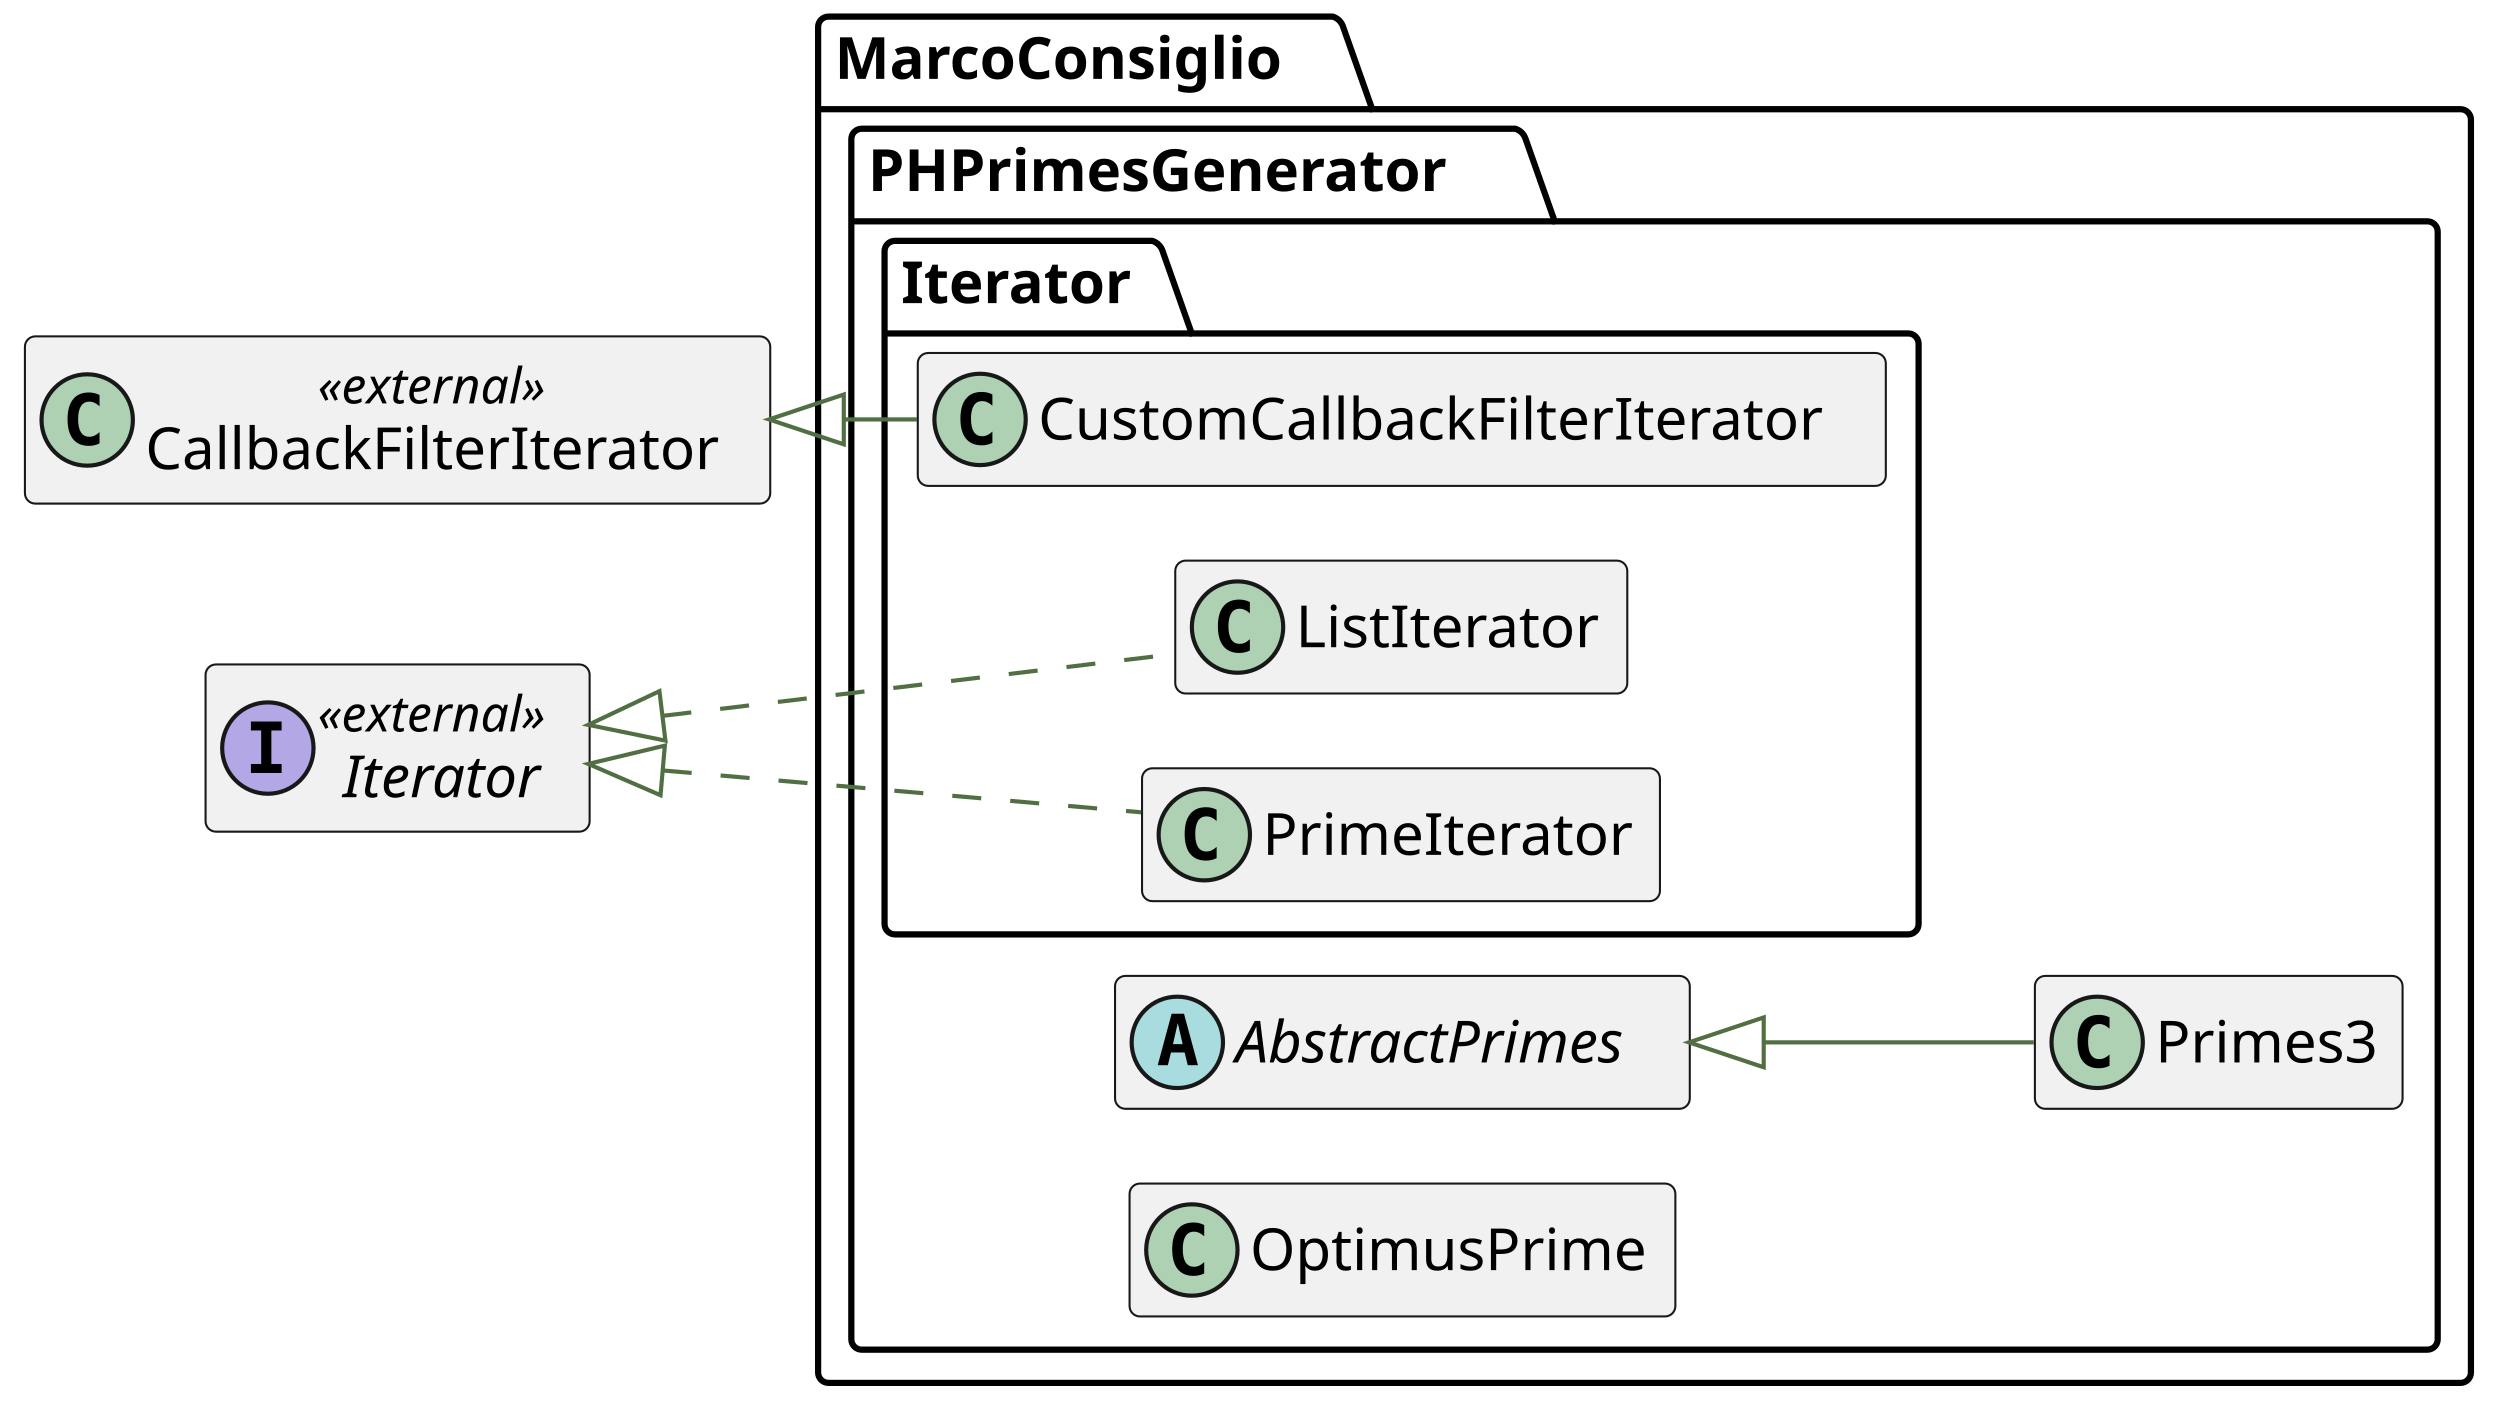
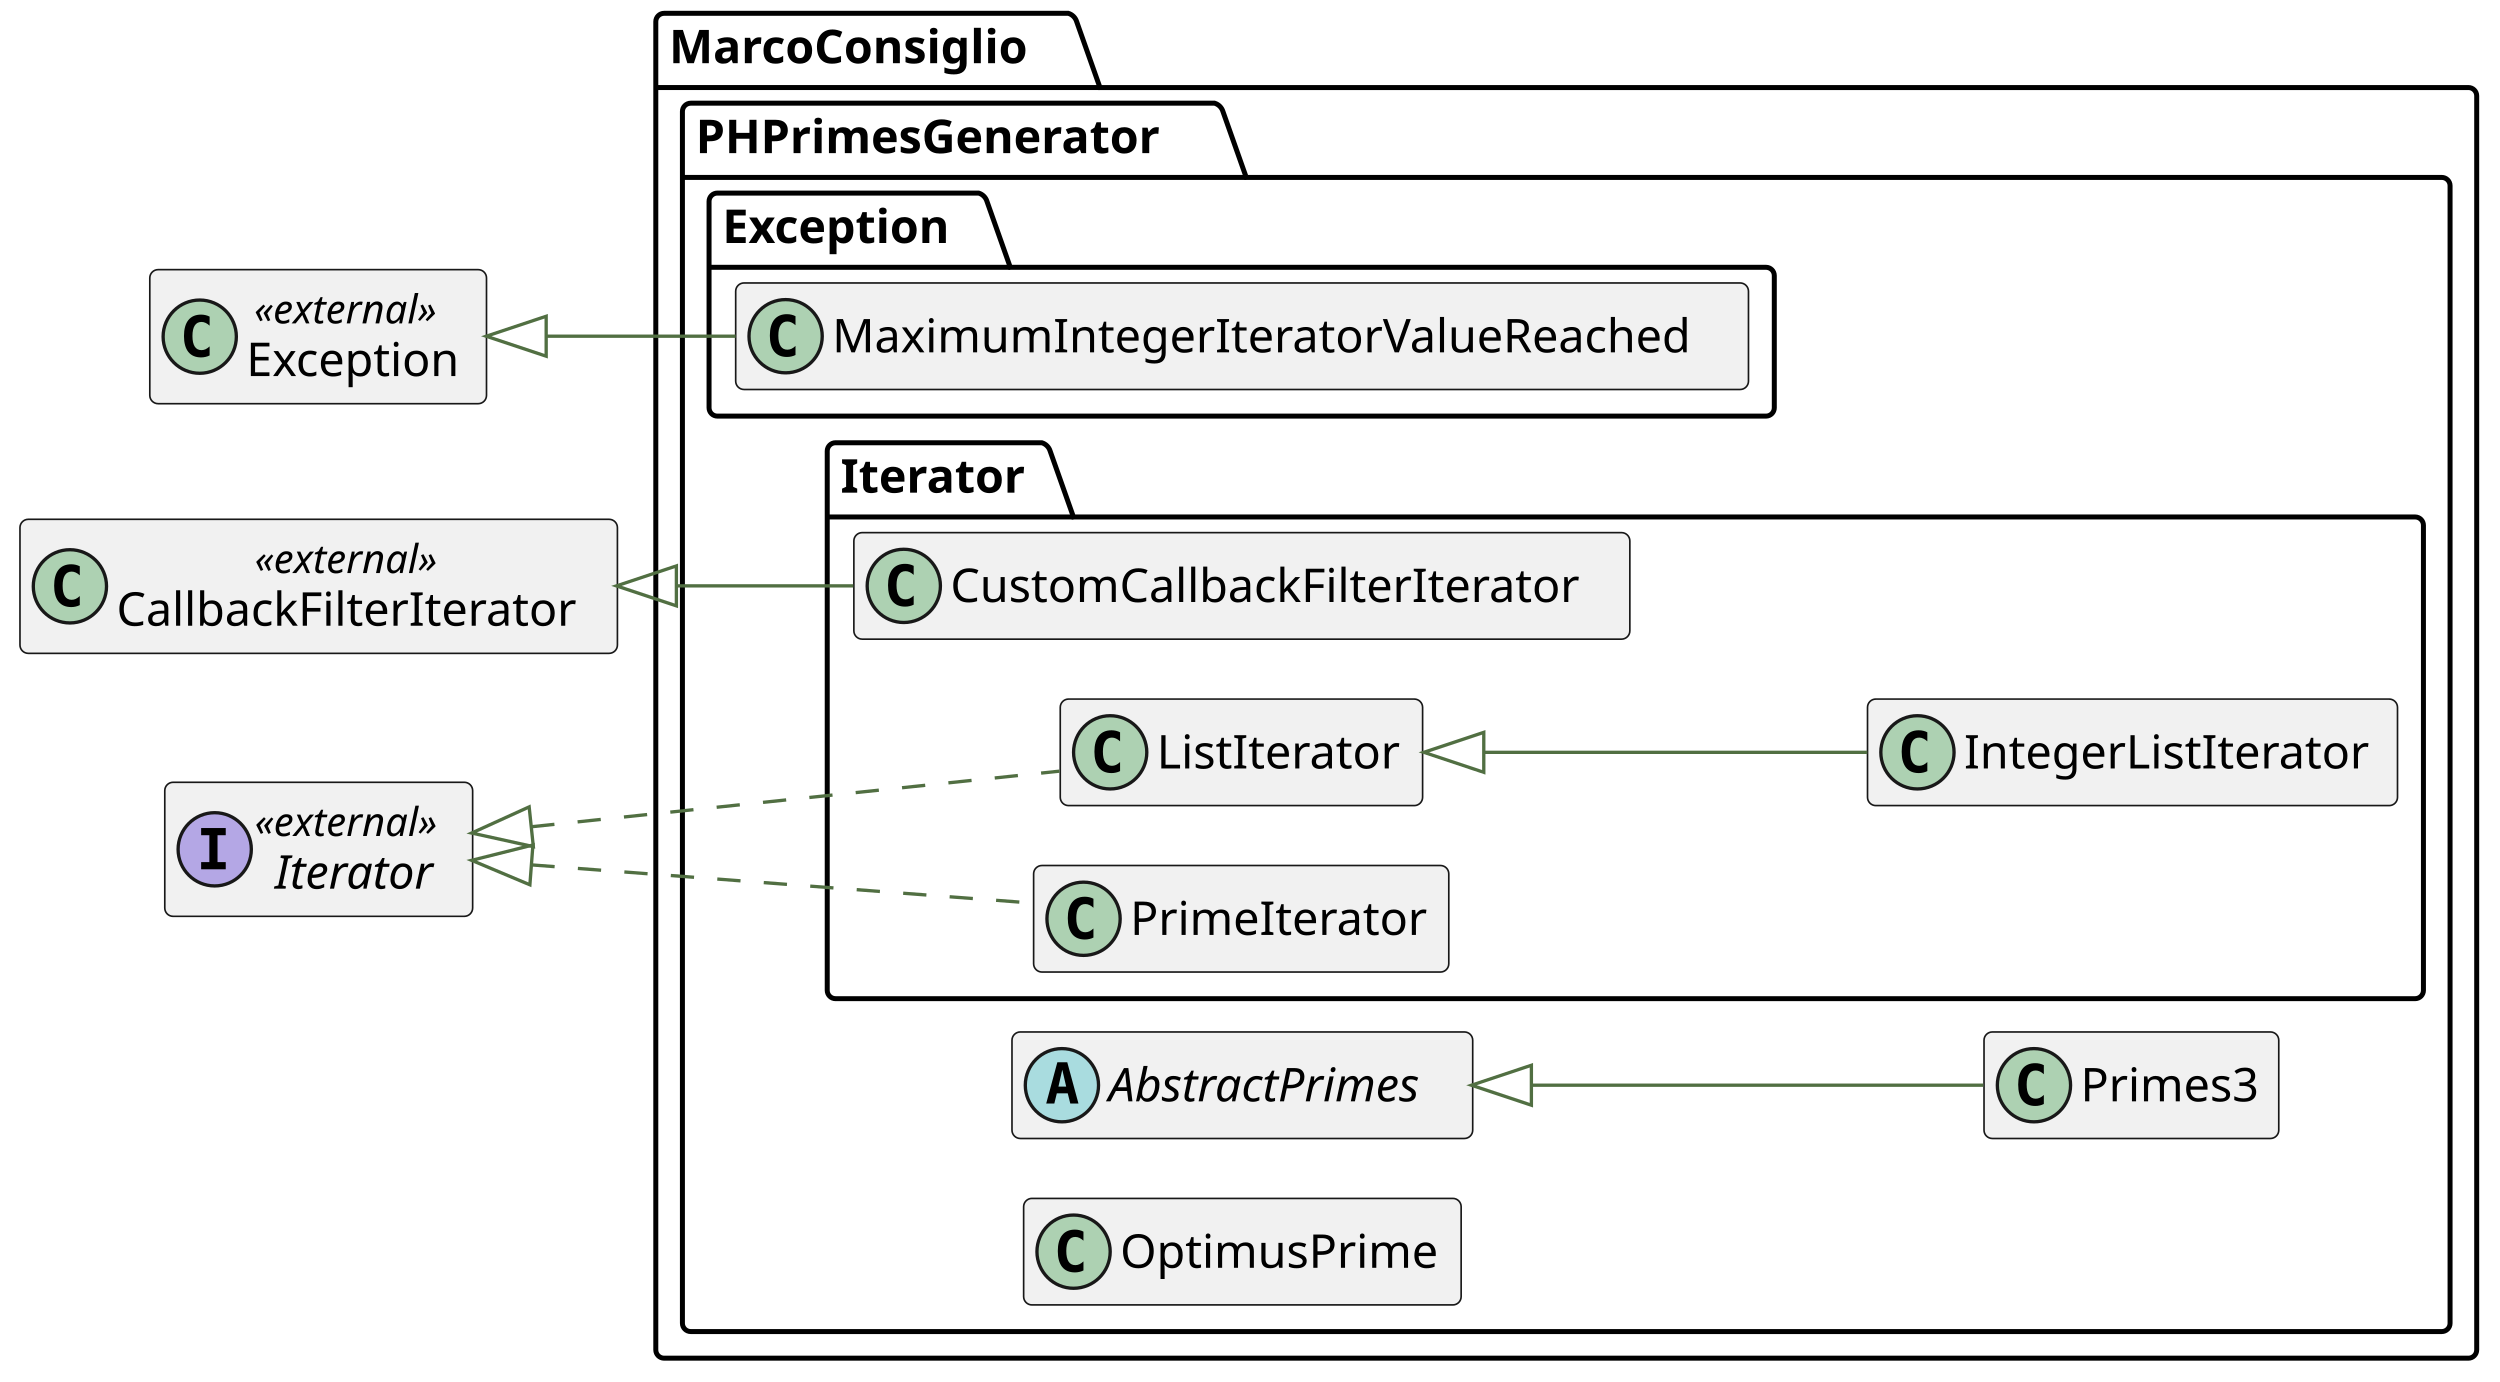
- <svg xmlns="http://www.w3.org/2000/svg" contentStyleType="text/css" data-diagram-type="CLASS" height="340px" preserveAspectRatio="none" style="width:602px;height:340px;background:#FFFFFF;" version="1.1" viewBox="0 0 602 340" width="602px" zoomAndPan="magnify">
+ <svg xmlns="http://www.w3.org/2000/svg" contentStyleType="text/css" data-diagram-type="CLASS" height="415px" preserveAspectRatio="none" style="width:751px;height:415px;background:#FFFFFF;" version="1.1" viewBox="0 0 751 415" width="751px" zoomAndPan="magnify">
  <defs />
  <g>
    <g class="cluster" data-entity="MarcoConsiglio" data-source-line="15" data-uid="ent0004" id="cluster_MarcoConsiglio">
-       <path d="M199.5,4 L320.929,4 A3.75,3.75 0 0 1 323.429,6.5 L330.429,26.297 L592.5,26.297 A2.5,2.5 0 0 1 595,28.797 L595,330.5 A2.5,2.5 0 0 1 592.5,333 L199.5,333 A2.5,2.5 0 0 1 197,330.5 L197,6.5 A2.5,2.5 0 0 1 199.5,4" fill="none" style="stroke:#000000;stroke-width:1.5;" />
+       <path d="M199.5,4 L320.929,4 A3.75,3.75 0 0 1 323.429,6.5 L330.429,26.297 L741.5,26.297 A2.5,2.5 0 0 1 744,28.797 L744,405.5 A2.5,2.5 0 0 1 741.5,408 L199.5,408 A2.5,2.5 0 0 1 197,405.5 L197,6.5 A2.5,2.5 0 0 1 199.5,4" fill="none" style="stroke:#000000;stroke-width:1.5;" />
      <line style="stroke:#000000;stroke-width:1.5;" x1="197" x2="330.429" y1="26.297" y2="26.297" />
      <text fill="#000000" font-family="sans-serif" font-size="14" font-weight="bold" lengthAdjust="spacing" textLength="120.429" x="201" y="18.995">MarcoConsiglio</text>
    </g>
    <g class="cluster" data-entity="PHPrimesGenerator" data-source-line="14" data-uid="ent0002" id="cluster_PHPrimesGenerator">
-       <path d="M207.5,31 L364.872,31 A3.75,3.75 0 0 1 367.372,33.5 L374.372,53.297 L584.5,53.297 A2.5,2.5 0 0 1 587,55.797 L587,322.5 A2.5,2.5 0 0 1 584.5,325 L207.5,325 A2.5,2.5 0 0 1 205,322.5 L205,33.5 A2.5,2.5 0 0 1 207.5,31" fill="none" style="stroke:#000000;stroke-width:1.5;" />
+       <path d="M207.5,31 L364.872,31 A3.75,3.75 0 0 1 367.372,33.5 L374.372,53.297 L733.5,53.297 A2.5,2.5 0 0 1 736,55.797 L736,397.5 A2.5,2.5 0 0 1 733.5,400 L207.5,400 A2.5,2.5 0 0 1 205,397.5 L205,33.5 A2.5,2.5 0 0 1 207.5,31" fill="none" style="stroke:#000000;stroke-width:1.5;" />
      <line style="stroke:#000000;stroke-width:1.5;" x1="205" x2="374.372" y1="53.297" y2="53.297" />
      <text fill="#000000" font-family="sans-serif" font-size="14" font-weight="bold" lengthAdjust="spacing" textLength="156.372" x="209" y="45.995">PHPrimesGenerator</text>
    </g>
-     <g class="cluster" data-entity="Iterator" data-source-line="28" data-uid="ent0009" id="cluster_Iterator">
-       <path d="M215.5,58 L277.463,58 A3.75,3.75 0 0 1 279.963,60.5 L286.963,80.297 L459.5,80.297 A2.5,2.5 0 0 1 462,82.797 L462,222.5 A2.5,2.5 0 0 1 459.5,225 L215.5,225 A2.5,2.5 0 0 1 213,222.5 L213,60.5 A2.5,2.5 0 0 1 215.5,58" fill="none" style="stroke:#000000;stroke-width:1.5;" />
-       <line style="stroke:#000000;stroke-width:1.5;" x1="213" x2="286.963" y1="80.297" y2="80.297" />
-       <text fill="#000000" font-family="sans-serif" font-size="14" font-weight="bold" lengthAdjust="spacing" textLength="60.963" x="217" y="72.995">Iterator</text>
+     <g class="cluster" data-entity="Exception" data-source-line="28" data-uid="ent0009" id="cluster_Exception">
+       <path d="M215.5,58 L293.985,58 A3.75,3.75 0 0 1 296.485,60.5 L303.485,80.297 L530.5,80.297 A2.5,2.5 0 0 1 533,82.797 L533,122.5 A2.5,2.5 0 0 1 530.5,125 L215.5,125 A2.5,2.5 0 0 1 213,122.5 L213,60.5 A2.5,2.5 0 0 1 215.5,58" fill="none" style="stroke:#000000;stroke-width:1.5;" />
+       <line style="stroke:#000000;stroke-width:1.5;" x1="213" x2="303.485" y1="80.297" y2="80.297" />
+       <text fill="#000000" font-family="sans-serif" font-size="14" font-weight="bold" lengthAdjust="spacing" textLength="77.485" x="217" y="72.995">Exception</text>
    </g>
-     <g class="entity" data-entity="CallbackFilterIterator__class" data-source-line="26" data-uid="ent0008" id="entity_CallbackFilterIterator__class">
-       <rect fill="#F1F1F1" height="40.266" rx="2.5" ry="2.5" style="stroke:#181818;stroke-width:0.5;" width="179.472" x="6" y="81" />
-       <ellipse cx="21" cy="101.133" fill="#ADD1B2" rx="11" ry="11" style="stroke:#181818;stroke-width:1;" />
-       <path d="M23.969,106.773 Q23.391,107.07 22.75,107.211 Q22.109,107.367 21.406,107.367 Q18.906,107.367 17.578,105.727 Q16.266,104.07 16.266,100.945 Q16.266,97.82 17.578,96.164 Q18.906,94.508 21.406,94.508 Q22.109,94.508 22.75,94.664 Q23.406,94.82 23.969,95.117 L23.969,97.836 Q23.344,97.258 22.75,96.992 Q22.156,96.711 21.531,96.711 Q20.188,96.711 19.5,97.789 Q18.812,98.852 18.812,100.945 Q18.812,103.039 19.5,104.117 Q20.188,105.18 21.531,105.18 Q22.156,105.18 22.75,104.914 Q23.344,104.633 23.969,104.055 L23.969,106.773 Z " fill="#000000" />
-       <text fill="#000000" font-family="sans-serif" font-size="12" font-style="italic" lengthAdjust="spacing" textLength="64.482" x="76.495" y="97.139">«external»</text>
-       <text fill="#000000" font-family="sans-serif" font-size="14" lengthAdjust="spacing" textLength="147.472" x="35" y="112.964">CallbackFilterIterator</text>
+     <g class="cluster" data-entity="Iterator" data-source-line="34" data-uid="ent0013" id="cluster_Iterator">
+       <path d="M251,133 L312.963,133 A3.75,3.75 0 0 1 315.463,135.5 L322.463,155.297 L725.5,155.297 A2.5,2.5 0 0 1 728,157.797 L728,297.5 A2.5,2.5 0 0 1 725.5,300 L251,300 A2.5,2.5 0 0 1 248.5,297.5 L248.5,135.5 A2.5,2.5 0 0 1 251,133" fill="none" style="stroke:#000000;stroke-width:1.5;" />
+       <line style="stroke:#000000;stroke-width:1.5;" x1="248.5" x2="322.463" y1="155.297" y2="155.297" />
+       <text fill="#000000" font-family="sans-serif" font-size="14" font-weight="bold" lengthAdjust="spacing" textLength="60.963" x="252.5" y="147.995">Iterator</text>
    </g>
-     <g class="entity" data-entity="Iterator__class" data-source-line="32" data-uid="ent0012" id="entity_Iterator__class">
-       <rect fill="#F1F1F1" height="40.266" rx="2.5" ry="2.5" style="stroke:#181818;stroke-width:0.5;" width="92.482" x="49.5" y="160" />
-       <ellipse cx="64.5" cy="180.133" fill="#B4A7E5" rx="11" ry="11" style="stroke:#181818;stroke-width:1;" />
-       <path d="M60.422,175.898 L60.422,173.742 L67.812,173.742 L67.812,175.898 L65.344,175.898 L65.344,183.977 L67.812,183.977 L67.812,186.133 L60.422,186.133 L60.422,183.977 L62.891,183.977 L62.891,175.898 L60.422,175.898 Z " fill="#000000" />
-       <text fill="#000000" font-family="sans-serif" font-size="12" font-style="italic" lengthAdjust="spacing" textLength="64.482" x="76.5" y="176.139">«external»</text>
-       <text fill="#000000" font-family="sans-serif" font-size="14" font-style="italic" lengthAdjust="spacing" textLength="52.377" x="82.553" y="191.964">Iterator</text>
+     <g class="entity" data-entity="Exception__class" data-source-line="26" data-uid="ent0008" id="entity_Exception__class">
+       <rect fill="#F1F1F1" height="40.266" rx="2.5" ry="2.5" style="stroke:#181818;stroke-width:0.5;" width="101.145" x="45" y="81" />
+       <ellipse cx="60" cy="101.133" fill="#ADD1B2" rx="11" ry="11" style="stroke:#181818;stroke-width:1;" />
+       <path d="M62.969,106.773 Q62.391,107.07 61.75,107.211 Q61.109,107.367 60.406,107.367 Q57.906,107.367 56.578,105.727 Q55.266,104.07 55.266,100.945 Q55.266,97.82 56.578,96.164 Q57.906,94.508 60.406,94.508 Q61.109,94.508 61.75,94.664 Q62.406,94.82 62.969,95.117 L62.969,97.836 Q62.344,97.258 61.75,96.992 Q61.156,96.711 60.531,96.711 Q59.188,96.711 58.5,97.789 Q57.812,98.852 57.812,100.945 Q57.812,103.039 58.5,104.117 Q59.188,105.18 60.531,105.18 Q61.156,105.18 61.75,104.914 Q62.344,104.633 62.969,104.055 L62.969,106.773 Z " fill="#000000" />
+       <text fill="#000000" font-family="sans-serif" font-size="12" font-style="italic" lengthAdjust="spacing" textLength="64.482" x="76.332" y="97.139">«external»</text>
+       <text fill="#000000" font-family="sans-serif" font-size="14" lengthAdjust="spacing" textLength="69.145" x="74" y="112.964">Exception</text>
+     </g>
+     <g class="entity" data-entity="CallbackFilterIterator__class" data-source-line="32" data-uid="ent0012" id="entity_CallbackFilterIterator__class">
+       <rect fill="#F1F1F1" height="40.266" rx="2.5" ry="2.5" style="stroke:#181818;stroke-width:0.5;" width="179.472" x="6" y="156" />
+       <ellipse cx="21" cy="176.133" fill="#ADD1B2" rx="11" ry="11" style="stroke:#181818;stroke-width:1;" />
+       <path d="M23.969,181.773 Q23.391,182.07 22.75,182.211 Q22.109,182.367 21.406,182.367 Q18.906,182.367 17.578,180.727 Q16.266,179.07 16.266,175.945 Q16.266,172.82 17.578,171.164 Q18.906,169.508 21.406,169.508 Q22.109,169.508 22.75,169.664 Q23.406,169.82 23.969,170.117 L23.969,172.836 Q23.344,172.258 22.75,171.992 Q22.156,171.711 21.531,171.711 Q20.188,171.711 19.5,172.789 Q18.812,173.852 18.812,175.945 Q18.812,178.039 19.5,179.117 Q20.188,180.18 21.531,180.18 Q22.156,180.18 22.75,179.914 Q23.344,179.633 23.969,179.055 L23.969,181.773 Z " fill="#000000" />
+       <text fill="#000000" font-family="sans-serif" font-size="12" font-style="italic" lengthAdjust="spacing" textLength="64.482" x="76.495" y="172.139">«external»</text>
+       <text fill="#000000" font-family="sans-serif" font-size="14" lengthAdjust="spacing" textLength="147.472" x="35" y="187.964">CallbackFilterIterator</text>
+     </g>
+     <g class="entity" data-entity="Iterator__class" data-source-line="38" data-uid="ent0016" id="entity_Iterator__class">
+       <rect fill="#F1F1F1" height="40.266" rx="2.5" ry="2.5" style="stroke:#181818;stroke-width:0.5;" width="92.482" x="49.5" y="235" />
+       <ellipse cx="64.5" cy="255.133" fill="#B4A7E5" rx="11" ry="11" style="stroke:#181818;stroke-width:1;" />
+       <path d="M60.422,250.898 L60.422,248.742 L67.812,248.742 L67.812,250.898 L65.344,250.898 L65.344,258.977 L67.812,258.977 L67.812,261.133 L60.422,261.133 L60.422,258.977 L62.891,258.977 L62.891,250.898 L60.422,250.898 Z " fill="#000000" />
+       <text fill="#000000" font-family="sans-serif" font-size="12" font-style="italic" lengthAdjust="spacing" textLength="64.482" x="76.5" y="251.139">«external»</text>
+       <text fill="#000000" font-family="sans-serif" font-size="14" font-style="italic" lengthAdjust="spacing" textLength="52.377" x="82.553" y="266.964">Iterator</text>
    </g>
    <g class="entity" data-entity="AbstractPrimes__class" data-source-line="15" data-uid="ent0003" id="entity_AbstractPrimes__class">
-       <rect fill="#F1F1F1" height="32" rx="2.5" ry="2.5" style="stroke:#181818;stroke-width:0.5;" width="138.401" x="268.5" y="235" />
-       <ellipse cx="283.5" cy="251" fill="#A9DCDF" rx="11" ry="11" style="stroke:#181818;stroke-width:1;" />
-       <path d="M283.609,246.344 L282.453,251.422 L284.781,251.422 L283.609,246.344 Z M282.125,244.109 L285.109,244.109 L288.469,256.5 L286.016,256.5 L285.25,253.438 L281.969,253.438 L281.219,256.5 L278.781,256.5 L282.125,244.109 Z " fill="#000000" />
-       <text fill="#000000" font-family="sans-serif" font-size="14" font-style="italic" lengthAdjust="spacing" textLength="106.401" x="297.5" y="255.847">AbstractPrimes</text>
+       <rect fill="#F1F1F1" height="32" rx="2.5" ry="2.5" style="stroke:#181818;stroke-width:0.5;" width="138.401" x="304" y="310" />
+       <ellipse cx="319" cy="326" fill="#A9DCDF" rx="11" ry="11" style="stroke:#181818;stroke-width:1;" />
+       <path d="M319.109,321.344 L317.953,326.422 L320.281,326.422 L319.109,321.344 Z M317.625,319.109 L320.609,319.109 L323.969,331.5 L321.516,331.5 L320.75,328.438 L317.469,328.438 L316.719,331.5 L314.281,331.5 L317.625,319.109 Z " fill="#000000" />
+       <text fill="#000000" font-family="sans-serif" font-size="14" font-style="italic" lengthAdjust="spacing" textLength="106.401" x="333" y="330.847">AbstractPrimes</text>
    </g>
    <g class="entity" data-entity="OptimusPrime__class" data-source-line="19" data-uid="ent0005" id="entity_OptimusPrime__class">
-       <rect fill="#F1F1F1" height="32" rx="2.5" ry="2.5" style="stroke:#181818;stroke-width:0.5;" width="131.429" x="272" y="285" />
-       <ellipse cx="287" cy="301" fill="#ADD1B2" rx="11" ry="11" style="stroke:#181818;stroke-width:1;" />
-       <path d="M289.969,306.641 Q289.391,306.938 288.75,307.078 Q288.109,307.234 287.406,307.234 Q284.906,307.234 283.578,305.594 Q282.266,303.938 282.266,300.812 Q282.266,297.688 283.578,296.031 Q284.906,294.375 287.406,294.375 Q288.109,294.375 288.75,294.531 Q289.406,294.688 289.969,294.984 L289.969,297.703 Q289.344,297.125 288.75,296.859 Q288.156,296.578 287.531,296.578 Q286.188,296.578 285.5,297.656 Q284.812,298.719 284.812,300.812 Q284.812,302.906 285.5,303.984 Q286.188,305.047 287.531,305.047 Q288.156,305.047 288.75,304.781 Q289.344,304.5 289.969,303.922 L289.969,306.641 Z " fill="#000000" />
-       <text fill="#000000" font-family="sans-serif" font-size="14" lengthAdjust="spacing" textLength="99.429" x="301" y="305.847">OptimusPrime</text>
+       <rect fill="#F1F1F1" height="32" rx="2.5" ry="2.5" style="stroke:#181818;stroke-width:0.5;" width="131.429" x="307.5" y="360" />
+       <ellipse cx="322.5" cy="376" fill="#ADD1B2" rx="11" ry="11" style="stroke:#181818;stroke-width:1;" />
+       <path d="M325.469,381.641 Q324.891,381.938 324.25,382.078 Q323.609,382.234 322.906,382.234 Q320.406,382.234 319.078,380.594 Q317.766,378.938 317.766,375.812 Q317.766,372.688 319.078,371.031 Q320.406,369.375 322.906,369.375 Q323.609,369.375 324.25,369.531 Q324.906,369.688 325.469,369.984 L325.469,372.703 Q324.844,372.125 324.25,371.859 Q323.656,371.578 323.031,371.578 Q321.688,371.578 321,372.656 Q320.312,373.719 320.312,375.812 Q320.312,377.906 321,378.984 Q321.688,380.047 323.031,380.047 Q323.656,380.047 324.25,379.781 Q324.844,379.5 325.469,378.922 L325.469,381.641 Z " fill="#000000" />
+       <text fill="#000000" font-family="sans-serif" font-size="14" lengthAdjust="spacing" textLength="99.429" x="336.5" y="380.847">OptimusPrime</text>
    </g>
    <g class="entity" data-entity="Primes3__class" data-source-line="23" data-uid="ent0006" id="entity_Primes3__class">
-       <rect fill="#F1F1F1" height="32" rx="2.5" ry="2.5" style="stroke:#181818;stroke-width:0.5;" width="88.54" x="490" y="235" />
-       <ellipse cx="505" cy="251" fill="#ADD1B2" rx="11" ry="11" style="stroke:#181818;stroke-width:1;" />
-       <path d="M507.969,256.641 Q507.391,256.938 506.75,257.078 Q506.109,257.234 505.406,257.234 Q502.906,257.234 501.578,255.594 Q500.266,253.938 500.266,250.812 Q500.266,247.688 501.578,246.031 Q502.906,244.375 505.406,244.375 Q506.109,244.375 506.75,244.531 Q507.406,244.688 507.969,244.984 L507.969,247.703 Q507.344,247.125 506.75,246.859 Q506.156,246.578 505.531,246.578 Q504.188,246.578 503.5,247.656 Q502.812,248.719 502.812,250.812 Q502.812,252.906 503.5,253.984 Q504.188,255.047 505.531,255.047 Q506.156,255.047 506.75,254.781 Q507.344,254.5 507.969,253.922 L507.969,256.641 Z " fill="#000000" />
-       <text fill="#000000" font-family="sans-serif" font-size="14" lengthAdjust="spacing" textLength="56.54" x="519" y="255.847">Primes3</text>
+       <rect fill="#F1F1F1" height="32" rx="2.5" ry="2.5" style="stroke:#181818;stroke-width:0.5;" width="88.54" x="596" y="310" />
+       <ellipse cx="611" cy="326" fill="#ADD1B2" rx="11" ry="11" style="stroke:#181818;stroke-width:1;" />
+       <path d="M613.969,331.641 Q613.391,331.938 612.75,332.078 Q612.109,332.234 611.406,332.234 Q608.906,332.234 607.578,330.594 Q606.266,328.938 606.266,325.812 Q606.266,322.688 607.578,321.031 Q608.906,319.375 611.406,319.375 Q612.109,319.375 612.75,319.531 Q613.406,319.688 613.969,319.984 L613.969,322.703 Q613.344,322.125 612.75,321.859 Q612.156,321.578 611.531,321.578 Q610.188,321.578 609.5,322.656 Q608.812,323.719 608.812,325.812 Q608.812,327.906 609.5,328.984 Q610.188,330.047 611.531,330.047 Q612.156,330.047 612.75,329.781 Q613.344,329.5 613.969,328.922 L613.969,331.641 Z " fill="#000000" />
+       <text fill="#000000" font-family="sans-serif" font-size="14" lengthAdjust="spacing" textLength="56.54" x="625" y="330.847">Primes3</text>
    </g>
-     <g class="entity" data-entity="CustomCallbackFilterIterator__class" data-source-line="29" data-uid="ent0010" id="entity_CustomCallbackFilterIterator__class">
-       <rect fill="#F1F1F1" height="32" rx="2.5" ry="2.5" style="stroke:#181818;stroke-width:0.5;" width="233.106" x="221" y="85" />
+     <g class="entity" data-entity="MaximumIntegerIteratorValueReached__class" data-source-line="29" data-uid="ent0010" id="entity_MaximumIntegerIteratorValueReached__class">
+       <rect fill="#F1F1F1" height="32" rx="2.5" ry="2.5" style="stroke:#181818;stroke-width:0.5;" width="304.241" x="221" y="85" />
      <ellipse cx="236" cy="101" fill="#ADD1B2" rx="11" ry="11" style="stroke:#181818;stroke-width:1;" />
      <path d="M238.969,106.641 Q238.391,106.938 237.75,107.078 Q237.109,107.234 236.406,107.234 Q233.906,107.234 232.578,105.594 Q231.266,103.938 231.266,100.812 Q231.266,97.688 232.578,96.031 Q233.906,94.375 236.406,94.375 Q237.109,94.375 237.75,94.531 Q238.406,94.688 238.969,94.984 L238.969,97.703 Q238.344,97.125 237.75,96.859 Q237.156,96.578 236.531,96.578 Q235.188,96.578 234.5,97.656 Q233.812,98.719 233.812,100.812 Q233.812,102.906 234.5,103.984 Q235.188,105.047 236.531,105.047 Q237.156,105.047 237.75,104.781 Q238.344,104.5 238.969,103.922 L238.969,106.641 Z " fill="#000000" />
-       <text fill="#000000" font-family="sans-serif" font-size="14" lengthAdjust="spacing" textLength="201.106" x="250" y="105.847">CustomCallbackFilterIterator</text>
+       <text fill="#000000" font-family="sans-serif" font-size="14" lengthAdjust="spacing" textLength="272.241" x="250" y="105.847">MaximumIntegerIteratorValueReached</text>
    </g>
-     <g class="entity" data-entity="ListIterator__class" data-source-line="35" data-uid="ent0013" id="entity_ListIterator__class">
-       <rect fill="#F1F1F1" height="32" rx="2.5" ry="2.5" style="stroke:#181818;stroke-width:0.5;" width="108.85" x="283" y="135" />
-       <ellipse cx="298" cy="151" fill="#ADD1B2" rx="11" ry="11" style="stroke:#181818;stroke-width:1;" />
-       <path d="M300.969,156.641 Q300.391,156.938 299.75,157.078 Q299.109,157.234 298.406,157.234 Q295.906,157.234 294.578,155.594 Q293.266,153.938 293.266,150.812 Q293.266,147.688 294.578,146.031 Q295.906,144.375 298.406,144.375 Q299.109,144.375 299.75,144.531 Q300.406,144.688 300.969,144.984 L300.969,147.703 Q300.344,147.125 299.75,146.859 Q299.156,146.578 298.531,146.578 Q297.188,146.578 296.5,147.656 Q295.812,148.719 295.812,150.812 Q295.812,152.906 296.5,153.984 Q297.188,155.047 298.531,155.047 Q299.156,155.047 299.75,154.781 Q300.344,154.5 300.969,153.922 L300.969,156.641 Z " fill="#000000" />
-       <text fill="#000000" font-family="sans-serif" font-size="14" lengthAdjust="spacing" textLength="76.85" x="312" y="155.847">ListIterator</text>
+     <g class="entity" data-entity="CustomCallbackFilterIterator__class" data-source-line="35" data-uid="ent0014" id="entity_CustomCallbackFilterIterator__class">
+       <rect fill="#F1F1F1" height="32" rx="2.5" ry="2.5" style="stroke:#181818;stroke-width:0.5;" width="233.106" x="256.5" y="160" />
+       <ellipse cx="271.5" cy="176" fill="#ADD1B2" rx="11" ry="11" style="stroke:#181818;stroke-width:1;" />
+       <path d="M274.469,181.641 Q273.891,181.938 273.25,182.078 Q272.609,182.234 271.906,182.234 Q269.406,182.234 268.078,180.594 Q266.766,178.938 266.766,175.812 Q266.766,172.688 268.078,171.031 Q269.406,169.375 271.906,169.375 Q272.609,169.375 273.25,169.531 Q273.906,169.688 274.469,169.984 L274.469,172.703 Q273.844,172.125 273.25,171.859 Q272.656,171.578 272.031,171.578 Q270.688,171.578 270,172.656 Q269.312,173.719 269.312,175.812 Q269.312,177.906 270,178.984 Q270.688,180.047 272.031,180.047 Q272.656,180.047 273.25,179.781 Q273.844,179.5 274.469,178.922 L274.469,181.641 Z " fill="#000000" />
+       <text fill="#000000" font-family="sans-serif" font-size="14" lengthAdjust="spacing" textLength="201.106" x="285.5" y="180.847">CustomCallbackFilterIterator</text>
    </g>
-     <g class="entity" data-entity="PrimeIterator__class" data-source-line="39" data-uid="ent0015" id="entity_PrimeIterator__class">
-       <rect fill="#F1F1F1" height="32" rx="2.5" ry="2.5" style="stroke:#181818;stroke-width:0.5;" width="124.716" x="275" y="185" />
-       <ellipse cx="290" cy="201" fill="#ADD1B2" rx="11" ry="11" style="stroke:#181818;stroke-width:1;" />
-       <path d="M292.969,206.641 Q292.391,206.938 291.75,207.078 Q291.109,207.234 290.406,207.234 Q287.906,207.234 286.578,205.594 Q285.266,203.938 285.266,200.812 Q285.266,197.688 286.578,196.031 Q287.906,194.375 290.406,194.375 Q291.109,194.375 291.75,194.531 Q292.406,194.688 292.969,194.984 L292.969,197.703 Q292.344,197.125 291.75,196.859 Q291.156,196.578 290.531,196.578 Q289.188,196.578 288.5,197.656 Q287.812,198.719 287.812,200.812 Q287.812,202.906 288.5,203.984 Q289.188,205.047 290.531,205.047 Q291.156,205.047 291.75,204.781 Q292.344,204.5 292.969,203.922 L292.969,206.641 Z " fill="#000000" />
-       <text fill="#000000" font-family="sans-serif" font-size="14" lengthAdjust="spacing" textLength="92.716" x="304" y="205.847">PrimeIterator</text>
+     <g class="entity" data-entity="ListIterator__class" data-source-line="41" data-uid="ent0017" id="entity_ListIterator__class">
+       <rect fill="#F1F1F1" height="32" rx="2.5" ry="2.5" style="stroke:#181818;stroke-width:0.5;" width="108.85" x="318.5" y="210" />
+       <ellipse cx="333.5" cy="226" fill="#ADD1B2" rx="11" ry="11" style="stroke:#181818;stroke-width:1;" />
+       <path d="M336.469,231.641 Q335.891,231.938 335.25,232.078 Q334.609,232.234 333.906,232.234 Q331.406,232.234 330.078,230.594 Q328.766,228.938 328.766,225.812 Q328.766,222.688 330.078,221.031 Q331.406,219.375 333.906,219.375 Q334.609,219.375 335.25,219.531 Q335.906,219.688 336.469,219.984 L336.469,222.703 Q335.844,222.125 335.25,221.859 Q334.656,221.578 334.031,221.578 Q332.688,221.578 332,222.656 Q331.312,223.719 331.312,225.812 Q331.312,227.906 332,228.984 Q332.688,230.047 334.031,230.047 Q334.656,230.047 335.25,229.781 Q335.844,229.5 336.469,228.922 L336.469,231.641 Z " fill="#000000" />
+       <text fill="#000000" font-family="sans-serif" font-size="14" lengthAdjust="spacing" textLength="76.85" x="347.5" y="230.847">ListIterator</text>
+     </g>
+     <g class="entity" data-entity="IntegerListIterator__class" data-source-line="45" data-uid="ent0019" id="entity_IntegerListIterator__class">
+       <rect fill="#F1F1F1" height="32" rx="2.5" ry="2.5" style="stroke:#181818;stroke-width:0.5;" width="159.21" x="561" y="210" />
+       <ellipse cx="576" cy="226" fill="#ADD1B2" rx="11" ry="11" style="stroke:#181818;stroke-width:1;" />
+       <path d="M578.969,231.641 Q578.391,231.938 577.75,232.078 Q577.109,232.234 576.406,232.234 Q573.906,232.234 572.578,230.594 Q571.266,228.938 571.266,225.812 Q571.266,222.688 572.578,221.031 Q573.906,219.375 576.406,219.375 Q577.109,219.375 577.75,219.531 Q578.406,219.688 578.969,219.984 L578.969,222.703 Q578.344,222.125 577.75,221.859 Q577.156,221.578 576.531,221.578 Q575.188,221.578 574.5,222.656 Q573.812,223.719 573.812,225.812 Q573.812,227.906 574.5,228.984 Q575.188,230.047 576.531,230.047 Q577.156,230.047 577.75,229.781 Q578.344,229.5 578.969,228.922 L578.969,231.641 Z " fill="#000000" />
+       <text fill="#000000" font-family="sans-serif" font-size="14" lengthAdjust="spacing" textLength="127.21" x="590" y="230.847">IntegerListIterator</text>
+     </g>
+     <g class="entity" data-entity="PrimeIterator__class" data-source-line="49" data-uid="ent0021" id="entity_PrimeIterator__class">
+       <rect fill="#F1F1F1" height="32" rx="2.5" ry="2.5" style="stroke:#181818;stroke-width:0.5;" width="124.716" x="310.5" y="260" />
+       <ellipse cx="325.5" cy="276" fill="#ADD1B2" rx="11" ry="11" style="stroke:#181818;stroke-width:1;" />
+       <path d="M328.469,281.641 Q327.891,281.938 327.25,282.078 Q326.609,282.234 325.906,282.234 Q323.406,282.234 322.078,280.594 Q320.766,278.938 320.766,275.812 Q320.766,272.688 322.078,271.031 Q323.406,269.375 325.906,269.375 Q326.609,269.375 327.25,269.531 Q327.906,269.688 328.469,269.984 L328.469,272.703 Q327.844,272.125 327.25,271.859 Q326.656,271.578 326.031,271.578 Q324.688,271.578 324,272.656 Q323.312,273.719 323.312,275.812 Q323.312,277.906 324,278.984 Q324.688,280.047 326.031,280.047 Q326.656,280.047 327.25,279.781 Q327.844,279.5 328.469,278.922 L328.469,281.641 Z " fill="#000000" />
+       <text fill="#000000" font-family="sans-serif" font-size="14" lengthAdjust="spacing" textLength="92.716" x="339.5" y="280.847">PrimeIterator</text>
    </g>
    <g class="link" data-entity-1="AbstractPrimes__class" data-entity-2="Primes3__class" data-uid="lnk7" id="link_AbstractPrimes__class_Primes3__class">
-       <polygon fill="none" points="406.702,251,424.702,257,424.702,245,406.702,251" style="stroke:#516F42;stroke-width:1;" />
-       <path d="M424.702,251 C452.269,251 465.28,251 489.734,251" fill="none" style="stroke:#516F42;stroke-width:1;" />
+       <polygon fill="none" points="442.028,326,460.028,332,460.028,320,442.028,326" style="stroke:#516F42;stroke-width:1;" />
+       <path d="M460.028,326 C508.425,326 554.017,326 595.788,326" fill="none" style="stroke:#516F42;stroke-width:1;" />
    </g>
-     <g class="link" data-entity-1="CallbackFilterIterator__class" data-entity-2="CustomCallbackFilterIterator__class" data-uid="lnk11" id="link_CallbackFilterIterator__class_CustomCallbackFilterIterator__class">
-       <polygon fill="none" points="185.185,101,203.185,107,203.185,95,185.185,101" style="stroke:#516F42;stroke-width:1;" />
-       <path d="M203.185,101 C214.802,101 208.84,101 220.821,101" fill="none" style="stroke:#516F42;stroke-width:1;" />
+     <g class="link" data-entity-1="Exception__class" data-entity-2="MaximumIntegerIteratorValueReached__class" data-uid="lnk11" id="link_Exception__class_MaximumIntegerIteratorValueReached__class">
+       <polygon fill="none" points="146.072,101,164.072,107,164.072,95,146.072,101" style="stroke:#516F42;stroke-width:1;" />
+       <path d="M164.072,101 C185.528,101 193.909,101 220.979,101" fill="none" style="stroke:#516F42;stroke-width:1;" />
    </g>
-     <g class="link" data-entity-1="Iterator__class" data-entity-2="ListIterator__class" data-uid="lnk14" id="link_Iterator__class_ListIterator__class">
-       <polygon fill="none" points="141.642,174.545,160.232,178.343,158.792,166.429,141.642,174.545" style="stroke:#516F42;stroke-width:1;" />
-       <path d="M159.512,172.386 C199.569,167.546 240.284,162.626 282.749,157.495" fill="none" style="stroke:#516F42;stroke-width:1;stroke-dasharray:7,7;" />
+     <g class="link" data-entity-1="CallbackFilterIterator__class" data-entity-2="CustomCallbackFilterIterator__class" data-uid="lnk15" id="link_CallbackFilterIterator__class_CustomCallbackFilterIterator__class">
+       <polygon fill="none" points="185.186,176,203.186,182,203.186,170,185.186,176" style="stroke:#516F42;stroke-width:1;" />
+       <path d="M203.186,176 C225.838,176 232.525,176 256.311,176" fill="none" style="stroke:#516F42;stroke-width:1;" />
    </g>
-     <g class="link" data-entity-1="Iterator__class" data-entity-2="PrimeIterator__class" data-uid="lnk16" id="link_Iterator__class_PrimeIterator__class">
-       <polygon fill="none" points="141.642,183.95,159.051,191.496,160.097,179.542,141.642,183.95" style="stroke:#516F42;stroke-width:1;" />
-       <path d="M159.574,185.519 C197.186,188.81 233.204,191.962 274.804,195.602" fill="none" style="stroke:#516F42;stroke-width:1;stroke-dasharray:7,7;" />
+     <g class="link" data-entity-1="Iterator__class" data-entity-2="ListIterator__class" data-uid="lnk18" id="link_Iterator__class_ListIterator__class">
+       <polygon fill="none" points="141.685,250.244,160.214,254.326,158.958,242.392,141.685,250.244" style="stroke:#516F42;stroke-width:1;" />
+       <path d="M159.586,248.359 C207.977,243.266 266.833,237.07 318.281,231.655" fill="none" style="stroke:#516F42;stroke-width:1;stroke-dasharray:7,7;" />
+     </g>
+     <g class="link" data-entity-1="ListIterator__class" data-entity-2="IntegerListIterator__class" data-uid="lnk20" id="link_ListIterator__class_IntegerListIterator__class">
+       <polygon fill="none" points="427.728,226,445.728,232,445.728,220,427.728,226" style="stroke:#516F42;stroke-width:1;" />
+       <path d="M445.728,226 C483.988,226 518.016,226 560.927,226" fill="none" style="stroke:#516F42;stroke-width:1;" />
+     </g>
+     <g class="link" data-entity-1="Iterator__class" data-entity-2="PrimeIterator__class" data-uid="lnk22" id="link_Iterator__class_PrimeIterator__class">
+       <polygon fill="none" points="141.685,258.444,159.177,265.795,160.089,253.83,141.685,258.444" style="stroke:#516F42;stroke-width:1;" />
+       <path d="M159.633,259.812 C205.581,263.315 259.157,267.399 310.304,271.297" fill="none" style="stroke:#516F42;stroke-width:1;stroke-dasharray:7,7;" />
    </g>
  </g>
</svg>
